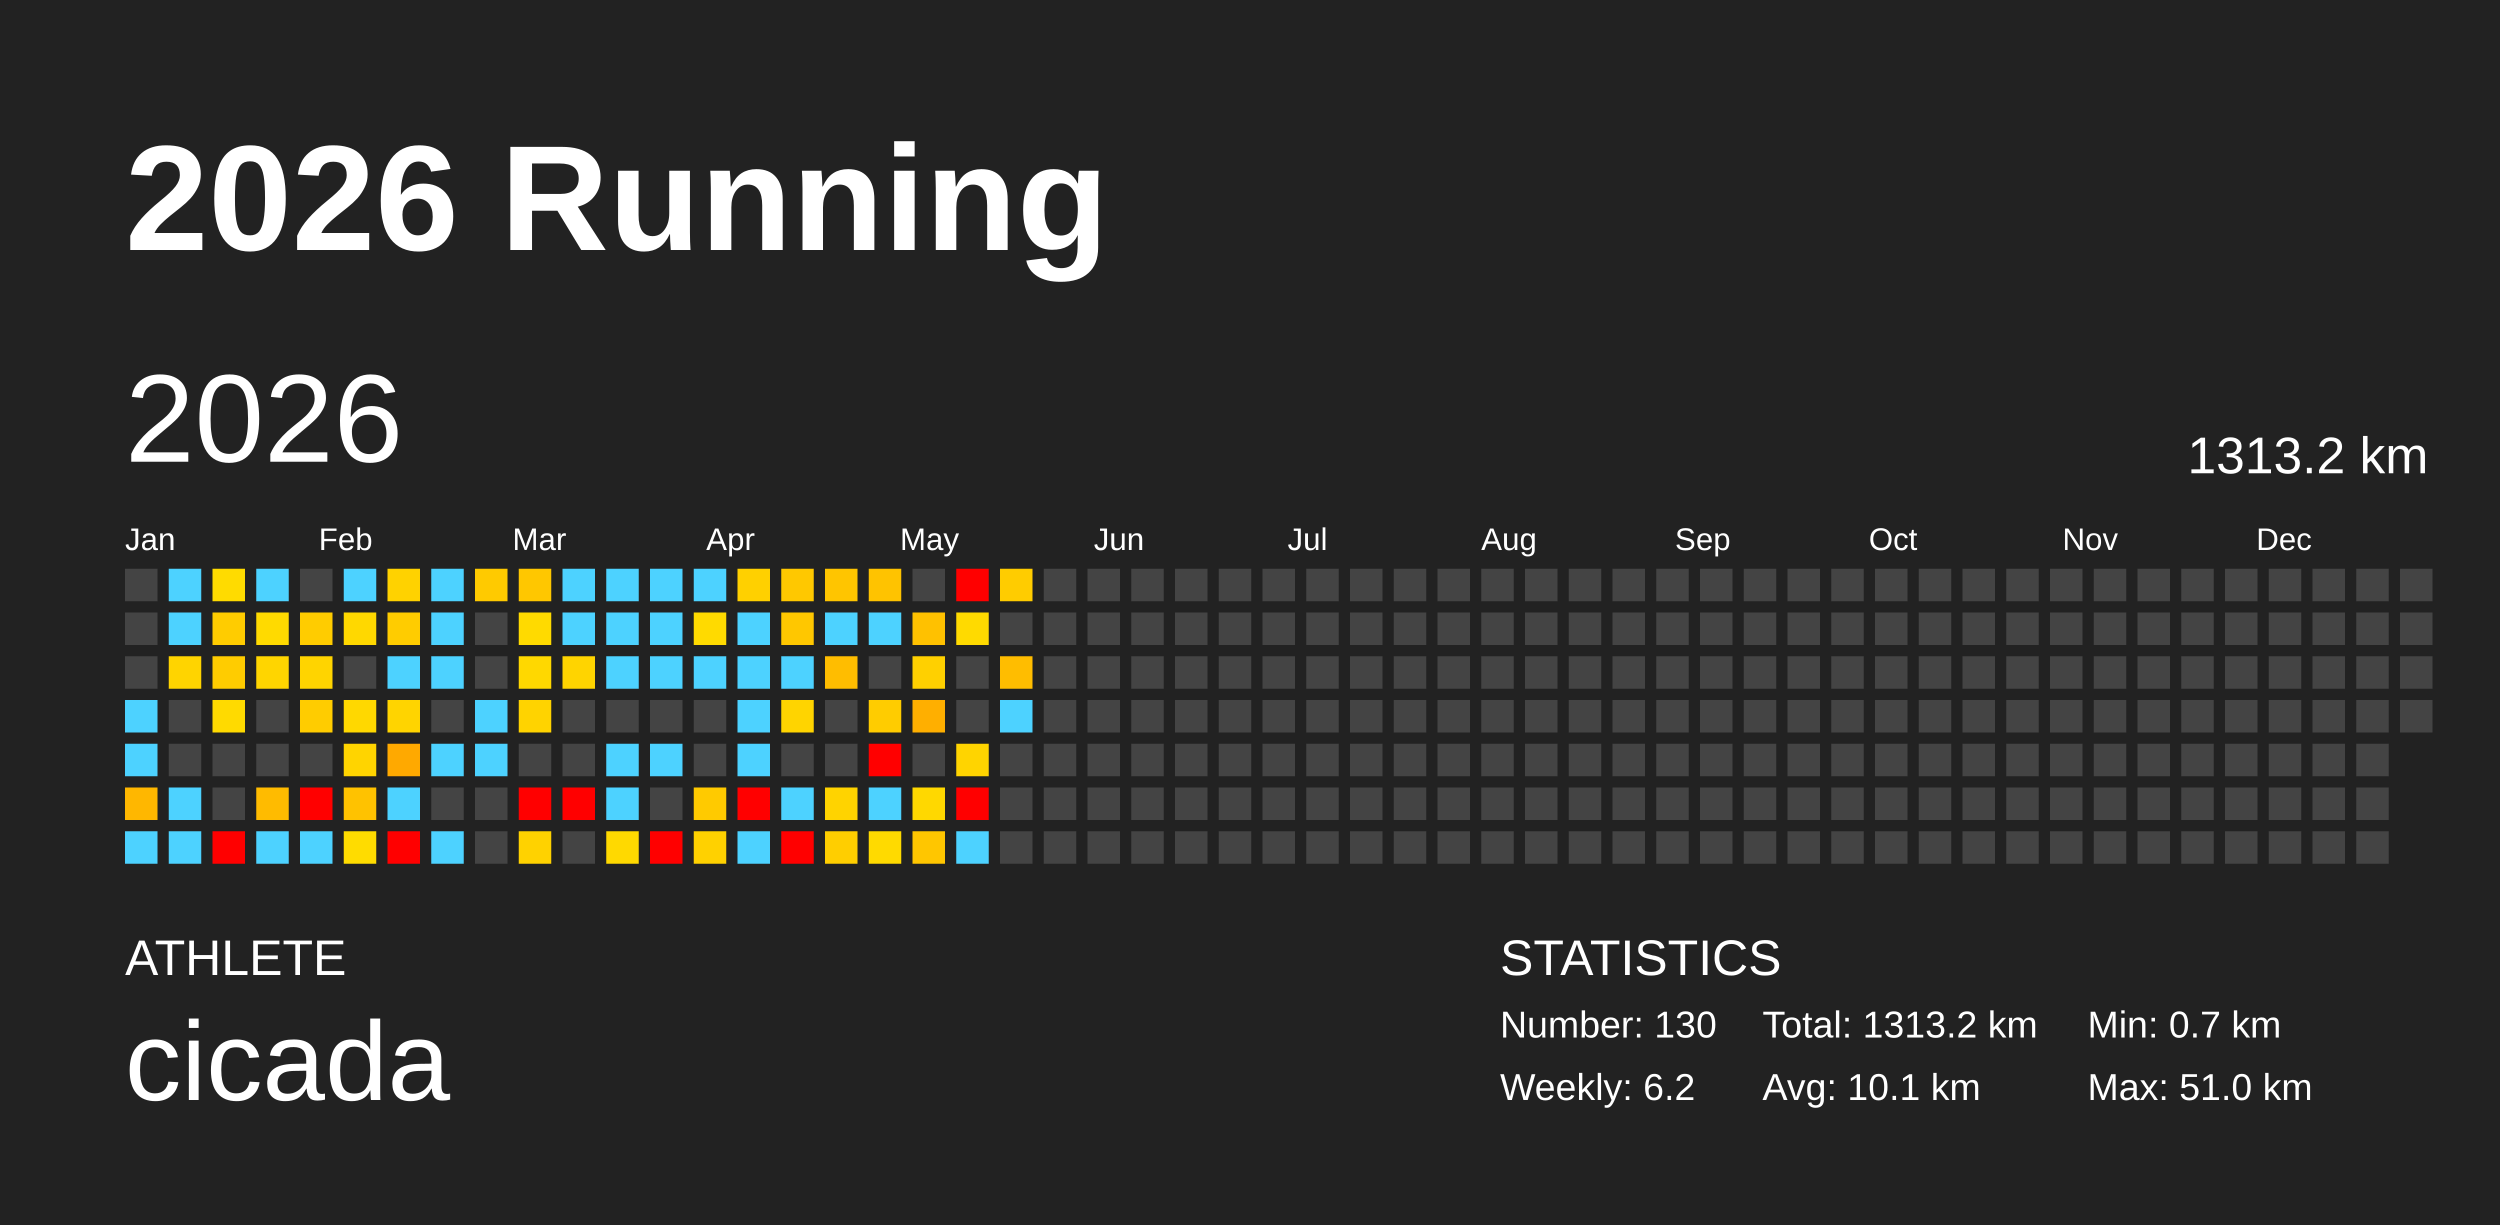
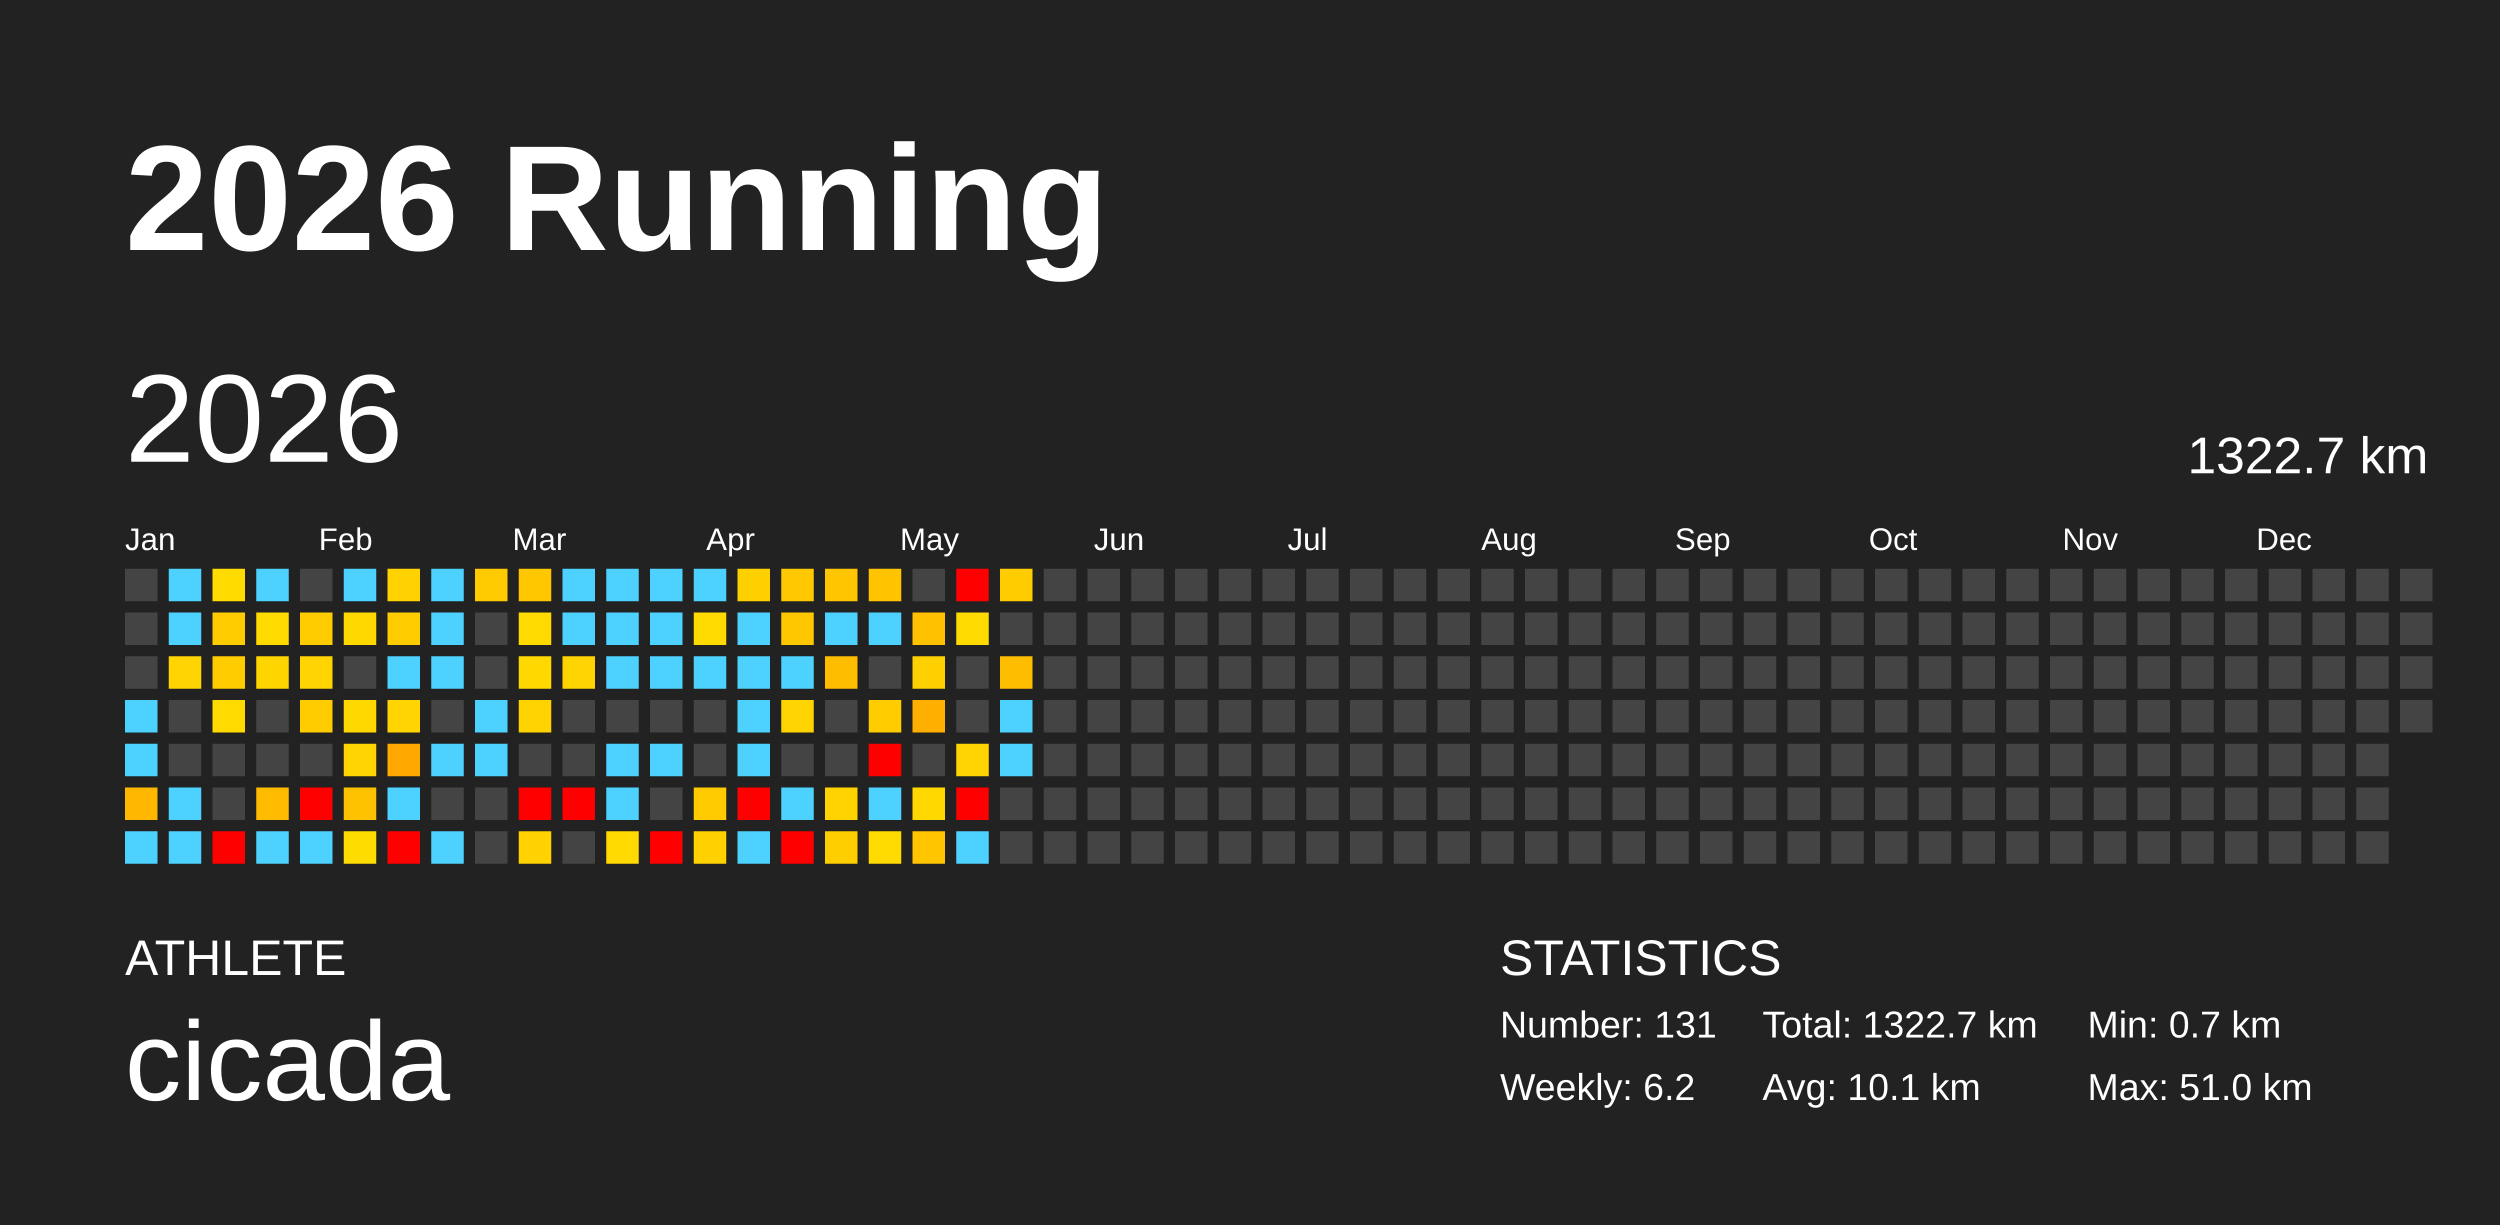
<svg xmlns="http://www.w3.org/2000/svg" baseProfile="full" height="98mm" version="1.1" viewBox="0,0,200,98" width="200mm">
  <defs />
  <rect fill="#222222" height="98" width="200" x="0" y="0" />
  <text fill="#FFFFFF" style="font-size:12px; font-family:Arial; font-weight:bold;" x="10" y="20">2026 Running</text>
  <text fill="#FFFFFF" style="font-size:4px; font-family:Arial" x="10" y="78">ATHLETE</text>
  <text fill="#FFFFFF" style="font-size:9px; font-family:Arial" x="10" y="88">cicada</text>
  <text fill="#FFFFFF" style="font-size:4px; font-family:Arial" x="120" y="78">STATISTICS</text>
-   <text fill="#FFFFFF" style="font-size:3px; font-family:Arial" x="120" y="83">Number: 130</text>
+   <text fill="#FFFFFF" style="font-size:3px; font-family:Arial" x="120" y="83">Number: 131</text>
  <text fill="#FFFFFF" style="font-size:3px; font-family:Arial" x="120" y="88">Weekly: 6.2</text>
-   <text fill="#FFFFFF" style="font-size:3px; font-family:Arial" x="141" y="83">Total: 1313.2 km</text>
+   <text fill="#FFFFFF" style="font-size:3px; font-family:Arial" x="141" y="83">Total: 1322.7 km</text>
  <text fill="#FFFFFF" style="font-size:3px; font-family:Arial" x="141" y="88">Avg: 10.1 km</text>
  <text fill="#FFFFFF" style="font-size:3px; font-family:Arial" x="167" y="83">Min: 0.7 km</text>
  <text fill="#FFFFFF" style="font-size:3px; font-family:Arial" x="167" y="88">Max: 51.0 km</text>
  <text dominant-baseline="hanging" fill="#FFFFFF" style="font-size:10.0px; font-family:Arial;" x="10" y="30">2026</text>
-   <text dominant-baseline="hanging" fill="#FFFFFF" style="font-size:4.125px; font-family:Arial;" x="175" y="35">1313.2 km</text>
+   <text dominant-baseline="hanging" fill="#FFFFFF" style="font-size:4.125px; font-family:Arial;" x="175" y="35">1322.7 km</text>
  <text fill="#FFFFFF" style="font-size:2.5px; font-family:Arial" x="10.0" y="44">Jan</text>
  <text fill="#FFFFFF" style="font-size:2.5px; font-family:Arial" x="25.5" y="44">Feb</text>
  <text fill="#FFFFFF" style="font-size:2.5px; font-family:Arial" x="41.0" y="44">Mar</text>
  <text fill="#FFFFFF" style="font-size:2.5px; font-family:Arial" x="56.5" y="44">Apr</text>
  <text fill="#FFFFFF" style="font-size:2.5px; font-family:Arial" x="72.0" y="44">May</text>
  <text fill="#FFFFFF" style="font-size:2.5px; font-family:Arial" x="87.5" y="44">Jun</text>
  <text fill="#FFFFFF" style="font-size:2.5px; font-family:Arial" x="103.0" y="44">Jul</text>
  <text fill="#FFFFFF" style="font-size:2.5px; font-family:Arial" x="118.5" y="44">Aug</text>
  <text fill="#FFFFFF" style="font-size:2.5px; font-family:Arial" x="134.0" y="44">Sep</text>
  <text fill="#FFFFFF" style="font-size:2.5px; font-family:Arial" x="149.5" y="44">Oct</text>
  <text fill="#FFFFFF" style="font-size:2.5px; font-family:Arial" x="165.0" y="44">Nov</text>
  <text fill="#FFFFFF" style="font-size:2.5px; font-family:Arial" x="180.5" y="44">Dec</text>
  <rect fill="#444444" height="2.6" width="2.6" x="10.0" y="45.5" />
  <rect fill="#444444" height="2.6" width="2.6" x="10.0" y="49.0" />
  <rect fill="#444444" height="2.6" width="2.6" x="10.0" y="52.5" />
  <rect fill="#4dd2ff" height="2.6" width="2.6" x="10.0" y="56.0" />
  <rect fill="#4dd2ff" height="2.6" width="2.6" x="10.0" y="59.5" />
  <rect fill="#ffb700" height="2.6" width="2.6" x="10.0" y="63.0" />
  <rect fill="#4dd2ff" height="2.6" width="2.6" x="10.0" y="66.5" />
  <rect fill="#4dd2ff" height="2.6" width="2.6" x="13.5" y="45.5" />
  <rect fill="#4dd2ff" height="2.6" width="2.6" x="13.5" y="49.0" />
  <rect fill="#ffd400" height="2.6" width="2.6" x="13.5" y="52.5" />
  <rect fill="#444444" height="2.6" width="2.6" x="13.5" y="56.0" />
  <rect fill="#444444" height="2.6" width="2.6" x="13.5" y="59.5" />
  <rect fill="#4dd2ff" height="2.6" width="2.6" x="13.5" y="63.0" />
  <rect fill="#4dd2ff" height="2.6" width="2.6" x="13.5" y="66.5" />
  <rect fill="#ffdb00" height="2.6" width="2.6" x="17.0" y="45.5" />
  <rect fill="#ffcc00" height="2.6" width="2.6" x="17.0" y="49.0" />
  <rect fill="#ffcc00" height="2.6" width="2.6" x="17.0" y="52.5" />
  <rect fill="#ffda00" height="2.6" width="2.6" x="17.0" y="56.0" />
  <rect fill="#444444" height="2.6" width="2.6" x="17.0" y="59.5" />
  <rect fill="#444444" height="2.6" width="2.6" x="17.0" y="63.0" />
  <rect fill="red" height="2.6" width="2.6" x="17.0" y="66.5" />
  <rect fill="#4dd2ff" height="2.6" width="2.6" x="20.5" y="45.5" />
  <rect fill="#ffda00" height="2.6" width="2.6" x="20.5" y="49.0" />
  <rect fill="#ffd500" height="2.6" width="2.6" x="20.5" y="52.5" />
  <rect fill="#444444" height="2.6" width="2.6" x="20.5" y="56.0" />
  <rect fill="#444444" height="2.6" width="2.6" x="20.5" y="59.5" />
  <rect fill="#ffbb00" height="2.6" width="2.6" x="20.5" y="63.0" />
  <rect fill="#4dd2ff" height="2.6" width="2.6" x="20.5" y="66.5" />
  <rect fill="#444444" height="2.6" width="2.6" x="24.0" y="45.5" />
  <rect fill="#ffcc00" height="2.6" width="2.6" x="24.0" y="49.0" />
  <rect fill="#ffd400" height="2.6" width="2.6" x="24.0" y="52.5" />
  <rect fill="#ffcc00" height="2.6" width="2.6" x="24.0" y="56.0" />
  <rect fill="#444444" height="2.6" width="2.6" x="24.0" y="59.5" />
  <rect fill="red" height="2.6" width="2.6" x="24.0" y="63.0" />
  <rect fill="#4dd2ff" height="2.6" width="2.6" x="24.0" y="66.5" />
  <rect fill="#4dd2ff" height="2.6" width="2.6" x="27.5" y="45.5" />
  <rect fill="#ffd800" height="2.6" width="2.6" x="27.5" y="49.0" />
  <rect fill="#444444" height="2.6" width="2.6" x="27.5" y="52.5" />
  <rect fill="#ffd800" height="2.6" width="2.6" x="27.5" y="56.0" />
  <rect fill="#ffd400" height="2.6" width="2.6" x="27.5" y="59.5" />
  <rect fill="#ffc200" height="2.6" width="2.6" x="27.5" y="63.0" />
  <rect fill="#ffdc00" height="2.6" width="2.6" x="27.5" y="66.5" />
  <rect fill="#ffd200" height="2.6" width="2.6" x="31.0" y="45.5" />
  <rect fill="#ffcc00" height="2.6" width="2.6" x="31.0" y="49.0" />
  <rect fill="#4dd2ff" height="2.6" width="2.6" x="31.0" y="52.5" />
  <rect fill="#ffd400" height="2.6" width="2.6" x="31.0" y="56.0" />
  <rect fill="#ffa900" height="2.6" width="2.6" x="31.0" y="59.5" />
  <rect fill="#4dd2ff" height="2.6" width="2.6" x="31.0" y="63.0" />
  <rect fill="red" height="2.6" width="2.6" x="31.0" y="66.5" />
  <rect fill="#4dd2ff" height="2.6" width="2.6" x="34.5" y="45.5" />
  <rect fill="#4dd2ff" height="2.6" width="2.6" x="34.5" y="49.0" />
  <rect fill="#4dd2ff" height="2.6" width="2.6" x="34.5" y="52.5" />
  <rect fill="#444444" height="2.6" width="2.6" x="34.5" y="56.0" />
  <rect fill="#4dd2ff" height="2.6" width="2.6" x="34.5" y="59.5" />
  <rect fill="#444444" height="2.6" width="2.6" x="34.5" y="63.0" />
  <rect fill="#4dd2ff" height="2.6" width="2.6" x="34.5" y="66.5" />
  <rect fill="#ffca00" height="2.6" width="2.6" x="38.0" y="45.5" />
  <rect fill="#444444" height="2.6" width="2.6" x="38.0" y="49.0" />
  <rect fill="#444444" height="2.6" width="2.6" x="38.0" y="52.5" />
  <rect fill="#4dd2ff" height="2.6" width="2.6" x="38.0" y="56.0" />
  <rect fill="#4dd2ff" height="2.6" width="2.6" x="38.0" y="59.5" />
  <rect fill="#444444" height="2.6" width="2.6" x="38.0" y="63.0" />
  <rect fill="#444444" height="2.6" width="2.6" x="38.0" y="66.5" />
  <rect fill="#ffc700" height="2.6" width="2.6" x="41.5" y="45.5" />
  <rect fill="#ffda00" height="2.6" width="2.6" x="41.5" y="49.0" />
  <rect fill="#ffd800" height="2.6" width="2.6" x="41.5" y="52.5" />
  <rect fill="#ffd300" height="2.6" width="2.6" x="41.5" y="56.0" />
  <rect fill="#444444" height="2.6" width="2.6" x="41.5" y="59.5" />
  <rect fill="red" height="2.6" width="2.6" x="41.5" y="63.0" />
  <rect fill="#ffd200" height="2.6" width="2.6" x="41.5" y="66.5" />
  <rect fill="#4dd2ff" height="2.6" width="2.6" x="45.0" y="45.5" />
  <rect fill="#4dd2ff" height="2.6" width="2.6" x="45.0" y="49.0" />
  <rect fill="#ffd400" height="2.6" width="2.6" x="45.0" y="52.5" />
  <rect fill="#444444" height="2.6" width="2.6" x="45.0" y="56.0" />
  <rect fill="#444444" height="2.6" width="2.6" x="45.0" y="59.5" />
  <rect fill="red" height="2.6" width="2.6" x="45.0" y="63.0" />
  <rect fill="#444444" height="2.6" width="2.6" x="45.0" y="66.5" />
  <rect fill="#4dd2ff" height="2.6" width="2.6" x="48.5" y="45.5" />
  <rect fill="#4dd2ff" height="2.6" width="2.6" x="48.5" y="49.0" />
  <rect fill="#4dd2ff" height="2.6" width="2.6" x="48.5" y="52.5" />
  <rect fill="#444444" height="2.6" width="2.6" x="48.5" y="56.0" />
  <rect fill="#4dd2ff" height="2.6" width="2.6" x="48.5" y="59.5" />
  <rect fill="#4dd2ff" height="2.6" width="2.6" x="48.5" y="63.0" />
  <rect fill="#ffd900" height="2.6" width="2.6" x="48.5" y="66.5" />
  <rect fill="#4dd2ff" height="2.6" width="2.6" x="52.0" y="45.5" />
  <rect fill="#4dd2ff" height="2.6" width="2.6" x="52.0" y="49.0" />
  <rect fill="#4dd2ff" height="2.6" width="2.6" x="52.0" y="52.5" />
  <rect fill="#444444" height="2.6" width="2.6" x="52.0" y="56.0" />
  <rect fill="#4dd2ff" height="2.6" width="2.6" x="52.0" y="59.5" />
  <rect fill="#444444" height="2.6" width="2.6" x="52.0" y="63.0" />
  <rect fill="red" height="2.6" width="2.6" x="52.0" y="66.5" />
  <rect fill="#4dd2ff" height="2.6" width="2.6" x="55.5" y="45.5" />
  <rect fill="#ffda00" height="2.6" width="2.6" x="55.5" y="49.0" />
  <rect fill="#4dd2ff" height="2.6" width="2.6" x="55.5" y="52.5" />
  <rect fill="#444444" height="2.6" width="2.6" x="55.5" y="56.0" />
  <rect fill="#444444" height="2.6" width="2.6" x="55.5" y="59.5" />
  <rect fill="#ffca00" height="2.6" width="2.6" x="55.5" y="63.0" />
  <rect fill="#ffd100" height="2.6" width="2.6" x="55.5" y="66.5" />
  <rect fill="#ffd000" height="2.6" width="2.6" x="59.0" y="45.5" />
  <rect fill="#4dd2ff" height="2.6" width="2.6" x="59.0" y="49.0" />
  <rect fill="#4dd2ff" height="2.6" width="2.6" x="59.0" y="52.5" />
  <rect fill="#4dd2ff" height="2.6" width="2.6" x="59.0" y="56.0" />
  <rect fill="#4dd2ff" height="2.6" width="2.6" x="59.0" y="59.5" />
  <rect fill="red" height="2.6" width="2.6" x="59.0" y="63.0" />
  <rect fill="#4dd2ff" height="2.6" width="2.6" x="59.0" y="66.5" />
  <rect fill="#ffc800" height="2.6" width="2.6" x="62.5" y="45.5" />
  <rect fill="#ffc700" height="2.6" width="2.6" x="62.5" y="49.0" />
  <rect fill="#4dd2ff" height="2.6" width="2.6" x="62.5" y="52.5" />
  <rect fill="#ffd400" height="2.6" width="2.6" x="62.5" y="56.0" />
  <rect fill="#444444" height="2.6" width="2.6" x="62.5" y="59.5" />
  <rect fill="#4dd2ff" height="2.6" width="2.6" x="62.5" y="63.0" />
  <rect fill="red" height="2.6" width="2.6" x="62.5" y="66.5" />
  <rect fill="#ffc500" height="2.6" width="2.6" x="66.0" y="45.5" />
  <rect fill="#4dd2ff" height="2.6" width="2.6" x="66.0" y="49.0" />
  <rect fill="#ffbd00" height="2.6" width="2.6" x="66.0" y="52.5" />
  <rect fill="#444444" height="2.6" width="2.6" x="66.0" y="56.0" />
  <rect fill="#444444" height="2.6" width="2.6" x="66.0" y="59.5" />
  <rect fill="#ffd300" height="2.6" width="2.6" x="66.0" y="63.0" />
  <rect fill="#ffce00" height="2.6" width="2.6" x="66.0" y="66.5" />
  <rect fill="#ffc300" height="2.6" width="2.6" x="69.5" y="45.5" />
  <rect fill="#4dd2ff" height="2.6" width="2.6" x="69.5" y="49.0" />
  <rect fill="#444444" height="2.6" width="2.6" x="69.5" y="52.5" />
  <rect fill="#ffcc00" height="2.6" width="2.6" x="69.5" y="56.0" />
  <rect fill="red" height="2.6" width="2.6" x="69.5" y="59.5" />
  <rect fill="#4dd2ff" height="2.6" width="2.6" x="69.5" y="63.0" />
  <rect fill="#ffda00" height="2.6" width="2.6" x="69.5" y="66.5" />
  <rect fill="#444444" height="2.6" width="2.6" x="73.0" y="45.5" />
  <rect fill="#ffc100" height="2.6" width="2.6" x="73.0" y="49.0" />
  <rect fill="#ffd000" height="2.6" width="2.6" x="73.0" y="52.5" />
  <rect fill="#ffaf00" height="2.6" width="2.6" x="73.0" y="56.0" />
  <rect fill="#444444" height="2.6" width="2.6" x="73.0" y="59.5" />
  <rect fill="#ffd800" height="2.6" width="2.6" x="73.0" y="63.0" />
  <rect fill="#ffc600" height="2.6" width="2.6" x="73.0" y="66.5" />
  <rect fill="red" height="2.6" width="2.6" x="76.5" y="45.5" />
  <rect fill="#ffda00" height="2.6" width="2.6" x="76.5" y="49.0" />
  <rect fill="#444444" height="2.6" width="2.6" x="76.5" y="52.5" />
  <rect fill="#444444" height="2.6" width="2.6" x="76.5" y="56.0" />
  <rect fill="#ffd400" height="2.6" width="2.6" x="76.5" y="59.5" />
  <rect fill="red" height="2.6" width="2.6" x="76.5" y="63.0" />
  <rect fill="#4dd2ff" height="2.6" width="2.6" x="76.5" y="66.5" />
  <rect fill="#ffcc00" height="2.6" width="2.6" x="80.0" y="45.5" />
  <rect fill="#444444" height="2.6" width="2.6" x="80.0" y="49.0" />
  <rect fill="#ffbd00" height="2.6" width="2.6" x="80.0" y="52.5" />
  <rect fill="#4dd2ff" height="2.6" width="2.6" x="80.0" y="56.0" />
-   <rect fill="#444444" height="2.6" width="2.6" x="80.0" y="59.5" />
+   <rect fill="#4dd2ff" height="2.6" width="2.6" x="80.0" y="59.5" />
  <rect fill="#444444" height="2.6" width="2.6" x="80.0" y="63.0" />
  <rect fill="#444444" height="2.6" width="2.6" x="80.0" y="66.5" />
  <rect fill="#444444" height="2.6" width="2.6" x="83.5" y="45.5" />
  <rect fill="#444444" height="2.6" width="2.6" x="83.5" y="49.0" />
  <rect fill="#444444" height="2.6" width="2.6" x="83.5" y="52.5" />
  <rect fill="#444444" height="2.6" width="2.6" x="83.5" y="56.0" />
  <rect fill="#444444" height="2.6" width="2.6" x="83.5" y="59.5" />
  <rect fill="#444444" height="2.6" width="2.6" x="83.5" y="63.0" />
  <rect fill="#444444" height="2.6" width="2.6" x="83.5" y="66.5" />
  <rect fill="#444444" height="2.6" width="2.6" x="87.0" y="45.5" />
  <rect fill="#444444" height="2.6" width="2.6" x="87.0" y="49.0" />
  <rect fill="#444444" height="2.6" width="2.6" x="87.0" y="52.5" />
  <rect fill="#444444" height="2.6" width="2.6" x="87.0" y="56.0" />
  <rect fill="#444444" height="2.6" width="2.6" x="87.0" y="59.5" />
  <rect fill="#444444" height="2.6" width="2.6" x="87.0" y="63.0" />
  <rect fill="#444444" height="2.6" width="2.6" x="87.0" y="66.5" />
  <rect fill="#444444" height="2.6" width="2.6" x="90.5" y="45.5" />
  <rect fill="#444444" height="2.6" width="2.6" x="90.5" y="49.0" />
  <rect fill="#444444" height="2.6" width="2.6" x="90.5" y="52.5" />
  <rect fill="#444444" height="2.6" width="2.6" x="90.5" y="56.0" />
  <rect fill="#444444" height="2.6" width="2.6" x="90.5" y="59.5" />
  <rect fill="#444444" height="2.6" width="2.6" x="90.5" y="63.0" />
  <rect fill="#444444" height="2.6" width="2.6" x="90.5" y="66.5" />
  <rect fill="#444444" height="2.6" width="2.6" x="94.0" y="45.5" />
  <rect fill="#444444" height="2.6" width="2.6" x="94.0" y="49.0" />
  <rect fill="#444444" height="2.6" width="2.6" x="94.0" y="52.5" />
  <rect fill="#444444" height="2.6" width="2.6" x="94.0" y="56.0" />
  <rect fill="#444444" height="2.6" width="2.6" x="94.0" y="59.5" />
  <rect fill="#444444" height="2.6" width="2.6" x="94.0" y="63.0" />
  <rect fill="#444444" height="2.6" width="2.6" x="94.0" y="66.5" />
  <rect fill="#444444" height="2.6" width="2.6" x="97.5" y="45.5" />
  <rect fill="#444444" height="2.6" width="2.6" x="97.5" y="49.0" />
  <rect fill="#444444" height="2.6" width="2.6" x="97.5" y="52.5" />
  <rect fill="#444444" height="2.6" width="2.6" x="97.5" y="56.0" />
  <rect fill="#444444" height="2.6" width="2.6" x="97.5" y="59.5" />
  <rect fill="#444444" height="2.6" width="2.6" x="97.5" y="63.0" />
  <rect fill="#444444" height="2.6" width="2.6" x="97.5" y="66.5" />
  <rect fill="#444444" height="2.6" width="2.6" x="101.0" y="45.5" />
  <rect fill="#444444" height="2.6" width="2.6" x="101.0" y="49.0" />
  <rect fill="#444444" height="2.6" width="2.6" x="101.0" y="52.5" />
  <rect fill="#444444" height="2.6" width="2.6" x="101.0" y="56.0" />
  <rect fill="#444444" height="2.6" width="2.6" x="101.0" y="59.5" />
  <rect fill="#444444" height="2.6" width="2.6" x="101.0" y="63.0" />
  <rect fill="#444444" height="2.6" width="2.6" x="101.0" y="66.5" />
  <rect fill="#444444" height="2.6" width="2.6" x="104.5" y="45.5" />
  <rect fill="#444444" height="2.6" width="2.6" x="104.5" y="49.0" />
  <rect fill="#444444" height="2.6" width="2.6" x="104.5" y="52.5" />
  <rect fill="#444444" height="2.6" width="2.6" x="104.5" y="56.0" />
  <rect fill="#444444" height="2.6" width="2.6" x="104.5" y="59.5" />
  <rect fill="#444444" height="2.6" width="2.6" x="104.5" y="63.0" />
  <rect fill="#444444" height="2.6" width="2.6" x="104.5" y="66.5" />
  <rect fill="#444444" height="2.6" width="2.6" x="108.0" y="45.5" />
  <rect fill="#444444" height="2.6" width="2.6" x="108.0" y="49.0" />
  <rect fill="#444444" height="2.6" width="2.6" x="108.0" y="52.5" />
  <rect fill="#444444" height="2.6" width="2.6" x="108.0" y="56.0" />
  <rect fill="#444444" height="2.6" width="2.6" x="108.0" y="59.5" />
  <rect fill="#444444" height="2.6" width="2.6" x="108.0" y="63.0" />
  <rect fill="#444444" height="2.6" width="2.6" x="108.0" y="66.5" />
  <rect fill="#444444" height="2.6" width="2.6" x="111.5" y="45.5" />
  <rect fill="#444444" height="2.6" width="2.6" x="111.5" y="49.0" />
  <rect fill="#444444" height="2.6" width="2.6" x="111.5" y="52.5" />
  <rect fill="#444444" height="2.6" width="2.6" x="111.5" y="56.0" />
  <rect fill="#444444" height="2.6" width="2.6" x="111.5" y="59.5" />
  <rect fill="#444444" height="2.6" width="2.6" x="111.5" y="63.0" />
  <rect fill="#444444" height="2.6" width="2.6" x="111.5" y="66.5" />
  <rect fill="#444444" height="2.6" width="2.6" x="115.0" y="45.5" />
  <rect fill="#444444" height="2.6" width="2.6" x="115.0" y="49.0" />
  <rect fill="#444444" height="2.6" width="2.6" x="115.0" y="52.5" />
  <rect fill="#444444" height="2.6" width="2.6" x="115.0" y="56.0" />
  <rect fill="#444444" height="2.6" width="2.6" x="115.0" y="59.5" />
  <rect fill="#444444" height="2.6" width="2.6" x="115.0" y="63.0" />
  <rect fill="#444444" height="2.6" width="2.6" x="115.0" y="66.5" />
  <rect fill="#444444" height="2.6" width="2.6" x="118.5" y="45.5" />
  <rect fill="#444444" height="2.6" width="2.6" x="118.5" y="49.0" />
  <rect fill="#444444" height="2.6" width="2.6" x="118.5" y="52.5" />
  <rect fill="#444444" height="2.6" width="2.6" x="118.5" y="56.0" />
  <rect fill="#444444" height="2.6" width="2.6" x="118.5" y="59.5" />
  <rect fill="#444444" height="2.6" width="2.6" x="118.5" y="63.0" />
  <rect fill="#444444" height="2.6" width="2.6" x="118.5" y="66.5" />
  <rect fill="#444444" height="2.6" width="2.6" x="122.0" y="45.5" />
  <rect fill="#444444" height="2.6" width="2.6" x="122.0" y="49.0" />
  <rect fill="#444444" height="2.6" width="2.6" x="122.0" y="52.5" />
  <rect fill="#444444" height="2.6" width="2.6" x="122.0" y="56.0" />
  <rect fill="#444444" height="2.6" width="2.6" x="122.0" y="59.5" />
  <rect fill="#444444" height="2.6" width="2.6" x="122.0" y="63.0" />
  <rect fill="#444444" height="2.6" width="2.6" x="122.0" y="66.5" />
  <rect fill="#444444" height="2.6" width="2.6" x="125.5" y="45.5" />
  <rect fill="#444444" height="2.6" width="2.6" x="125.5" y="49.0" />
  <rect fill="#444444" height="2.6" width="2.6" x="125.5" y="52.5" />
  <rect fill="#444444" height="2.6" width="2.6" x="125.5" y="56.0" />
  <rect fill="#444444" height="2.6" width="2.6" x="125.5" y="59.5" />
  <rect fill="#444444" height="2.6" width="2.6" x="125.5" y="63.0" />
  <rect fill="#444444" height="2.6" width="2.6" x="125.5" y="66.5" />
  <rect fill="#444444" height="2.6" width="2.6" x="129.0" y="45.5" />
  <rect fill="#444444" height="2.6" width="2.6" x="129.0" y="49.0" />
  <rect fill="#444444" height="2.6" width="2.6" x="129.0" y="52.5" />
  <rect fill="#444444" height="2.6" width="2.6" x="129.0" y="56.0" />
  <rect fill="#444444" height="2.6" width="2.6" x="129.0" y="59.5" />
  <rect fill="#444444" height="2.6" width="2.6" x="129.0" y="63.0" />
  <rect fill="#444444" height="2.6" width="2.6" x="129.0" y="66.5" />
  <rect fill="#444444" height="2.6" width="2.6" x="132.5" y="45.5" />
  <rect fill="#444444" height="2.6" width="2.6" x="132.5" y="49.0" />
  <rect fill="#444444" height="2.6" width="2.6" x="132.5" y="52.5" />
  <rect fill="#444444" height="2.6" width="2.6" x="132.5" y="56.0" />
  <rect fill="#444444" height="2.6" width="2.6" x="132.5" y="59.5" />
  <rect fill="#444444" height="2.6" width="2.6" x="132.5" y="63.0" />
  <rect fill="#444444" height="2.6" width="2.6" x="132.5" y="66.5" />
  <rect fill="#444444" height="2.6" width="2.6" x="136.0" y="45.5" />
  <rect fill="#444444" height="2.6" width="2.6" x="136.0" y="49.0" />
  <rect fill="#444444" height="2.6" width="2.6" x="136.0" y="52.5" />
  <rect fill="#444444" height="2.6" width="2.6" x="136.0" y="56.0" />
  <rect fill="#444444" height="2.6" width="2.6" x="136.0" y="59.5" />
  <rect fill="#444444" height="2.6" width="2.6" x="136.0" y="63.0" />
  <rect fill="#444444" height="2.6" width="2.6" x="136.0" y="66.5" />
  <rect fill="#444444" height="2.6" width="2.6" x="139.5" y="45.5" />
  <rect fill="#444444" height="2.6" width="2.6" x="139.5" y="49.0" />
  <rect fill="#444444" height="2.6" width="2.6" x="139.5" y="52.5" />
  <rect fill="#444444" height="2.6" width="2.6" x="139.5" y="56.0" />
  <rect fill="#444444" height="2.6" width="2.6" x="139.5" y="59.5" />
  <rect fill="#444444" height="2.6" width="2.6" x="139.5" y="63.0" />
  <rect fill="#444444" height="2.6" width="2.6" x="139.5" y="66.5" />
  <rect fill="#444444" height="2.6" width="2.6" x="143.0" y="45.5" />
  <rect fill="#444444" height="2.6" width="2.6" x="143.0" y="49.0" />
  <rect fill="#444444" height="2.6" width="2.6" x="143.0" y="52.5" />
  <rect fill="#444444" height="2.6" width="2.6" x="143.0" y="56.0" />
  <rect fill="#444444" height="2.6" width="2.6" x="143.0" y="59.5" />
  <rect fill="#444444" height="2.6" width="2.6" x="143.0" y="63.0" />
  <rect fill="#444444" height="2.6" width="2.6" x="143.0" y="66.5" />
  <rect fill="#444444" height="2.6" width="2.6" x="146.5" y="45.5" />
  <rect fill="#444444" height="2.6" width="2.6" x="146.5" y="49.0" />
  <rect fill="#444444" height="2.6" width="2.6" x="146.5" y="52.5" />
  <rect fill="#444444" height="2.6" width="2.6" x="146.5" y="56.0" />
  <rect fill="#444444" height="2.6" width="2.6" x="146.5" y="59.5" />
  <rect fill="#444444" height="2.6" width="2.6" x="146.5" y="63.0" />
  <rect fill="#444444" height="2.6" width="2.6" x="146.5" y="66.5" />
  <rect fill="#444444" height="2.6" width="2.6" x="150.0" y="45.5" />
  <rect fill="#444444" height="2.6" width="2.6" x="150.0" y="49.0" />
  <rect fill="#444444" height="2.6" width="2.6" x="150.0" y="52.5" />
  <rect fill="#444444" height="2.6" width="2.6" x="150.0" y="56.0" />
  <rect fill="#444444" height="2.6" width="2.6" x="150.0" y="59.5" />
  <rect fill="#444444" height="2.6" width="2.6" x="150.0" y="63.0" />
  <rect fill="#444444" height="2.6" width="2.6" x="150.0" y="66.5" />
  <rect fill="#444444" height="2.6" width="2.6" x="153.5" y="45.5" />
  <rect fill="#444444" height="2.6" width="2.6" x="153.5" y="49.0" />
  <rect fill="#444444" height="2.6" width="2.6" x="153.5" y="52.5" />
  <rect fill="#444444" height="2.6" width="2.6" x="153.5" y="56.0" />
  <rect fill="#444444" height="2.6" width="2.6" x="153.5" y="59.5" />
  <rect fill="#444444" height="2.6" width="2.6" x="153.5" y="63.0" />
  <rect fill="#444444" height="2.6" width="2.6" x="153.5" y="66.5" />
  <rect fill="#444444" height="2.6" width="2.6" x="157.0" y="45.5" />
  <rect fill="#444444" height="2.6" width="2.6" x="157.0" y="49.0" />
  <rect fill="#444444" height="2.6" width="2.6" x="157.0" y="52.5" />
  <rect fill="#444444" height="2.6" width="2.6" x="157.0" y="56.0" />
  <rect fill="#444444" height="2.6" width="2.6" x="157.0" y="59.5" />
  <rect fill="#444444" height="2.6" width="2.6" x="157.0" y="63.0" />
  <rect fill="#444444" height="2.6" width="2.6" x="157.0" y="66.5" />
  <rect fill="#444444" height="2.6" width="2.6" x="160.5" y="45.5" />
  <rect fill="#444444" height="2.6" width="2.6" x="160.5" y="49.0" />
  <rect fill="#444444" height="2.6" width="2.6" x="160.5" y="52.5" />
  <rect fill="#444444" height="2.6" width="2.6" x="160.5" y="56.0" />
  <rect fill="#444444" height="2.6" width="2.6" x="160.5" y="59.5" />
  <rect fill="#444444" height="2.6" width="2.6" x="160.5" y="63.0" />
  <rect fill="#444444" height="2.6" width="2.6" x="160.5" y="66.5" />
  <rect fill="#444444" height="2.6" width="2.6" x="164.0" y="45.5" />
  <rect fill="#444444" height="2.6" width="2.6" x="164.0" y="49.0" />
  <rect fill="#444444" height="2.6" width="2.6" x="164.0" y="52.5" />
  <rect fill="#444444" height="2.6" width="2.6" x="164.0" y="56.0" />
  <rect fill="#444444" height="2.6" width="2.6" x="164.0" y="59.5" />
  <rect fill="#444444" height="2.6" width="2.6" x="164.0" y="63.0" />
  <rect fill="#444444" height="2.6" width="2.6" x="164.0" y="66.5" />
  <rect fill="#444444" height="2.6" width="2.6" x="167.5" y="45.5" />
  <rect fill="#444444" height="2.6" width="2.6" x="167.5" y="49.0" />
  <rect fill="#444444" height="2.6" width="2.6" x="167.5" y="52.5" />
  <rect fill="#444444" height="2.6" width="2.6" x="167.5" y="56.0" />
  <rect fill="#444444" height="2.6" width="2.6" x="167.5" y="59.5" />
  <rect fill="#444444" height="2.6" width="2.6" x="167.5" y="63.0" />
  <rect fill="#444444" height="2.6" width="2.6" x="167.5" y="66.5" />
  <rect fill="#444444" height="2.6" width="2.6" x="171.0" y="45.5" />
  <rect fill="#444444" height="2.6" width="2.6" x="171.0" y="49.0" />
  <rect fill="#444444" height="2.6" width="2.6" x="171.0" y="52.5" />
  <rect fill="#444444" height="2.6" width="2.6" x="171.0" y="56.0" />
  <rect fill="#444444" height="2.6" width="2.6" x="171.0" y="59.5" />
  <rect fill="#444444" height="2.6" width="2.6" x="171.0" y="63.0" />
  <rect fill="#444444" height="2.6" width="2.6" x="171.0" y="66.5" />
  <rect fill="#444444" height="2.6" width="2.6" x="174.5" y="45.5" />
  <rect fill="#444444" height="2.6" width="2.6" x="174.5" y="49.0" />
  <rect fill="#444444" height="2.6" width="2.6" x="174.5" y="52.5" />
  <rect fill="#444444" height="2.6" width="2.6" x="174.5" y="56.0" />
  <rect fill="#444444" height="2.6" width="2.6" x="174.5" y="59.5" />
  <rect fill="#444444" height="2.6" width="2.6" x="174.5" y="63.0" />
  <rect fill="#444444" height="2.6" width="2.6" x="174.5" y="66.5" />
  <rect fill="#444444" height="2.6" width="2.6" x="178.0" y="45.5" />
  <rect fill="#444444" height="2.6" width="2.6" x="178.0" y="49.0" />
  <rect fill="#444444" height="2.6" width="2.6" x="178.0" y="52.5" />
  <rect fill="#444444" height="2.6" width="2.6" x="178.0" y="56.0" />
  <rect fill="#444444" height="2.6" width="2.6" x="178.0" y="59.5" />
  <rect fill="#444444" height="2.6" width="2.6" x="178.0" y="63.0" />
  <rect fill="#444444" height="2.6" width="2.6" x="178.0" y="66.5" />
  <rect fill="#444444" height="2.6" width="2.6" x="181.5" y="45.5" />
  <rect fill="#444444" height="2.6" width="2.6" x="181.5" y="49.0" />
  <rect fill="#444444" height="2.6" width="2.6" x="181.5" y="52.5" />
  <rect fill="#444444" height="2.6" width="2.6" x="181.5" y="56.0" />
  <rect fill="#444444" height="2.6" width="2.6" x="181.5" y="59.5" />
  <rect fill="#444444" height="2.6" width="2.6" x="181.5" y="63.0" />
  <rect fill="#444444" height="2.6" width="2.6" x="181.5" y="66.5" />
  <rect fill="#444444" height="2.6" width="2.6" x="185.0" y="45.5" />
  <rect fill="#444444" height="2.6" width="2.6" x="185.0" y="49.0" />
  <rect fill="#444444" height="2.6" width="2.6" x="185.0" y="52.5" />
  <rect fill="#444444" height="2.6" width="2.6" x="185.0" y="56.0" />
  <rect fill="#444444" height="2.6" width="2.6" x="185.0" y="59.5" />
  <rect fill="#444444" height="2.6" width="2.6" x="185.0" y="63.0" />
  <rect fill="#444444" height="2.6" width="2.6" x="185.0" y="66.5" />
  <rect fill="#444444" height="2.6" width="2.6" x="188.5" y="45.5" />
  <rect fill="#444444" height="2.6" width="2.6" x="188.5" y="49.0" />
  <rect fill="#444444" height="2.6" width="2.6" x="188.5" y="52.5" />
  <rect fill="#444444" height="2.6" width="2.6" x="188.5" y="56.0" />
  <rect fill="#444444" height="2.6" width="2.6" x="188.5" y="59.5" />
  <rect fill="#444444" height="2.6" width="2.6" x="188.5" y="63.0" />
  <rect fill="#444444" height="2.6" width="2.6" x="188.5" y="66.5" />
  <rect fill="#444444" height="2.6" width="2.6" x="192.0" y="45.5" />
  <rect fill="#444444" height="2.6" width="2.6" x="192.0" y="49.0" />
  <rect fill="#444444" height="2.6" width="2.6" x="192.0" y="52.5" />
  <rect fill="#444444" height="2.6" width="2.6" x="192.0" y="56.0" />
</svg>
